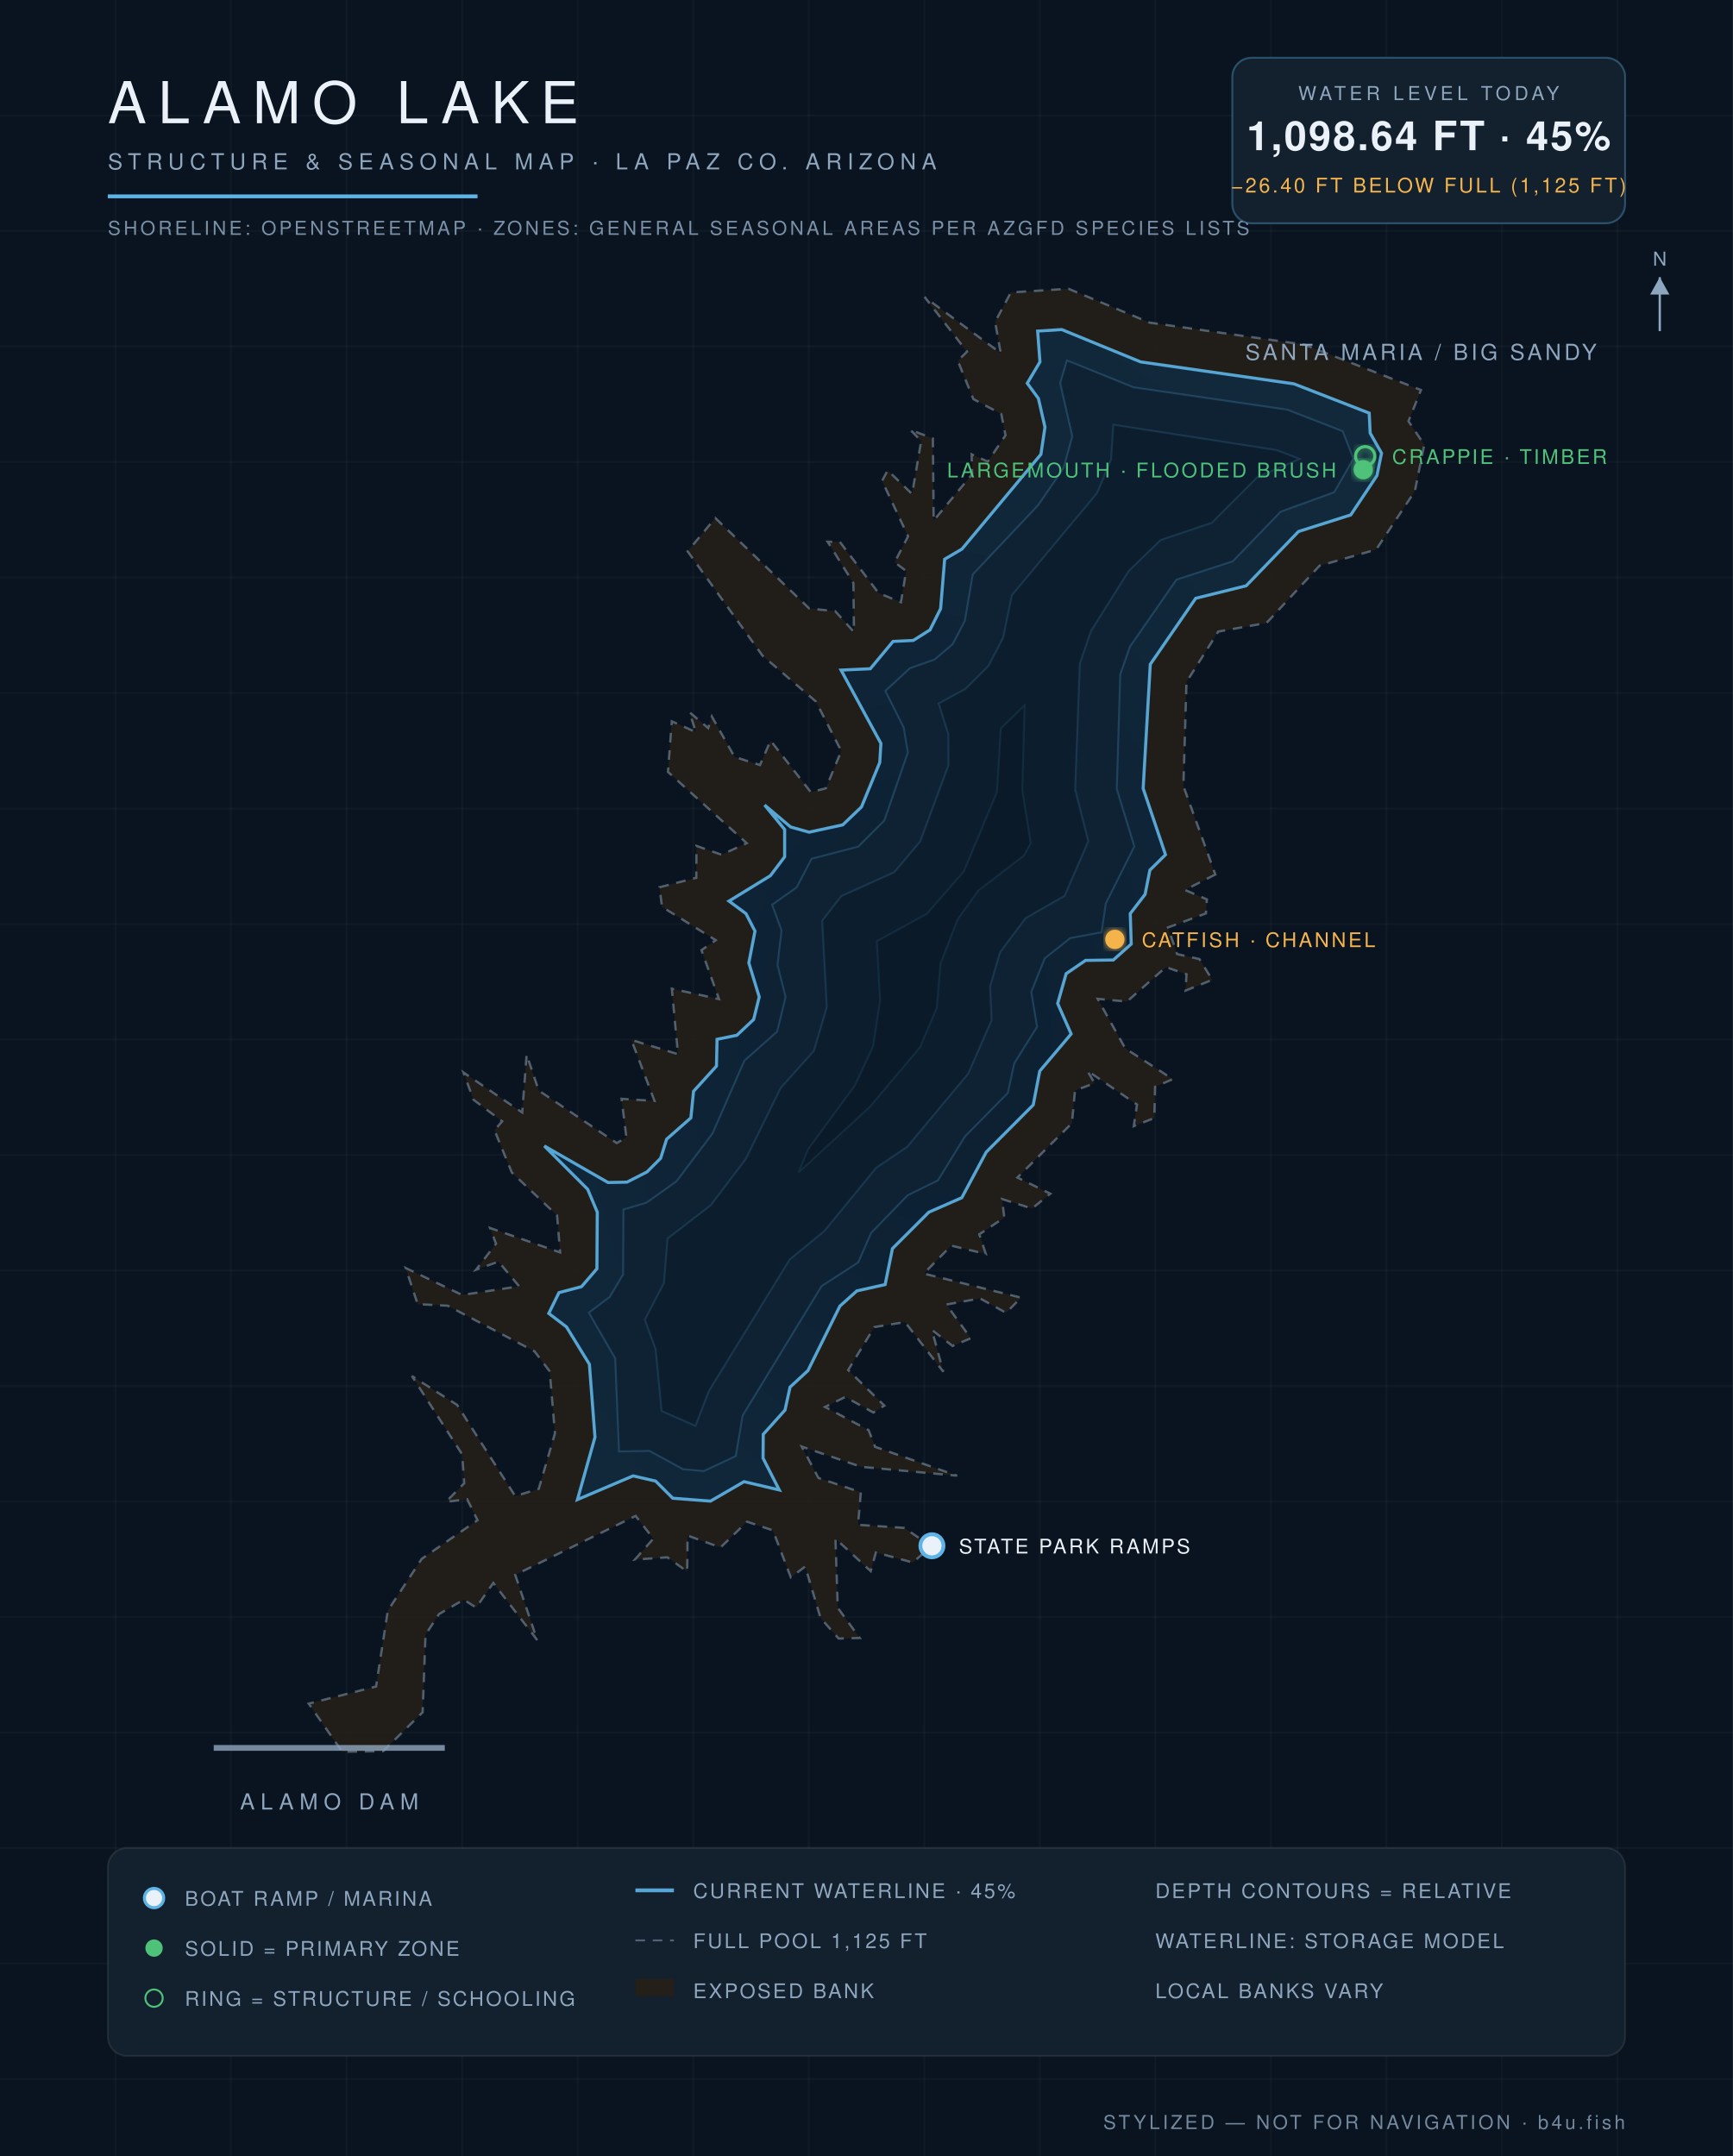
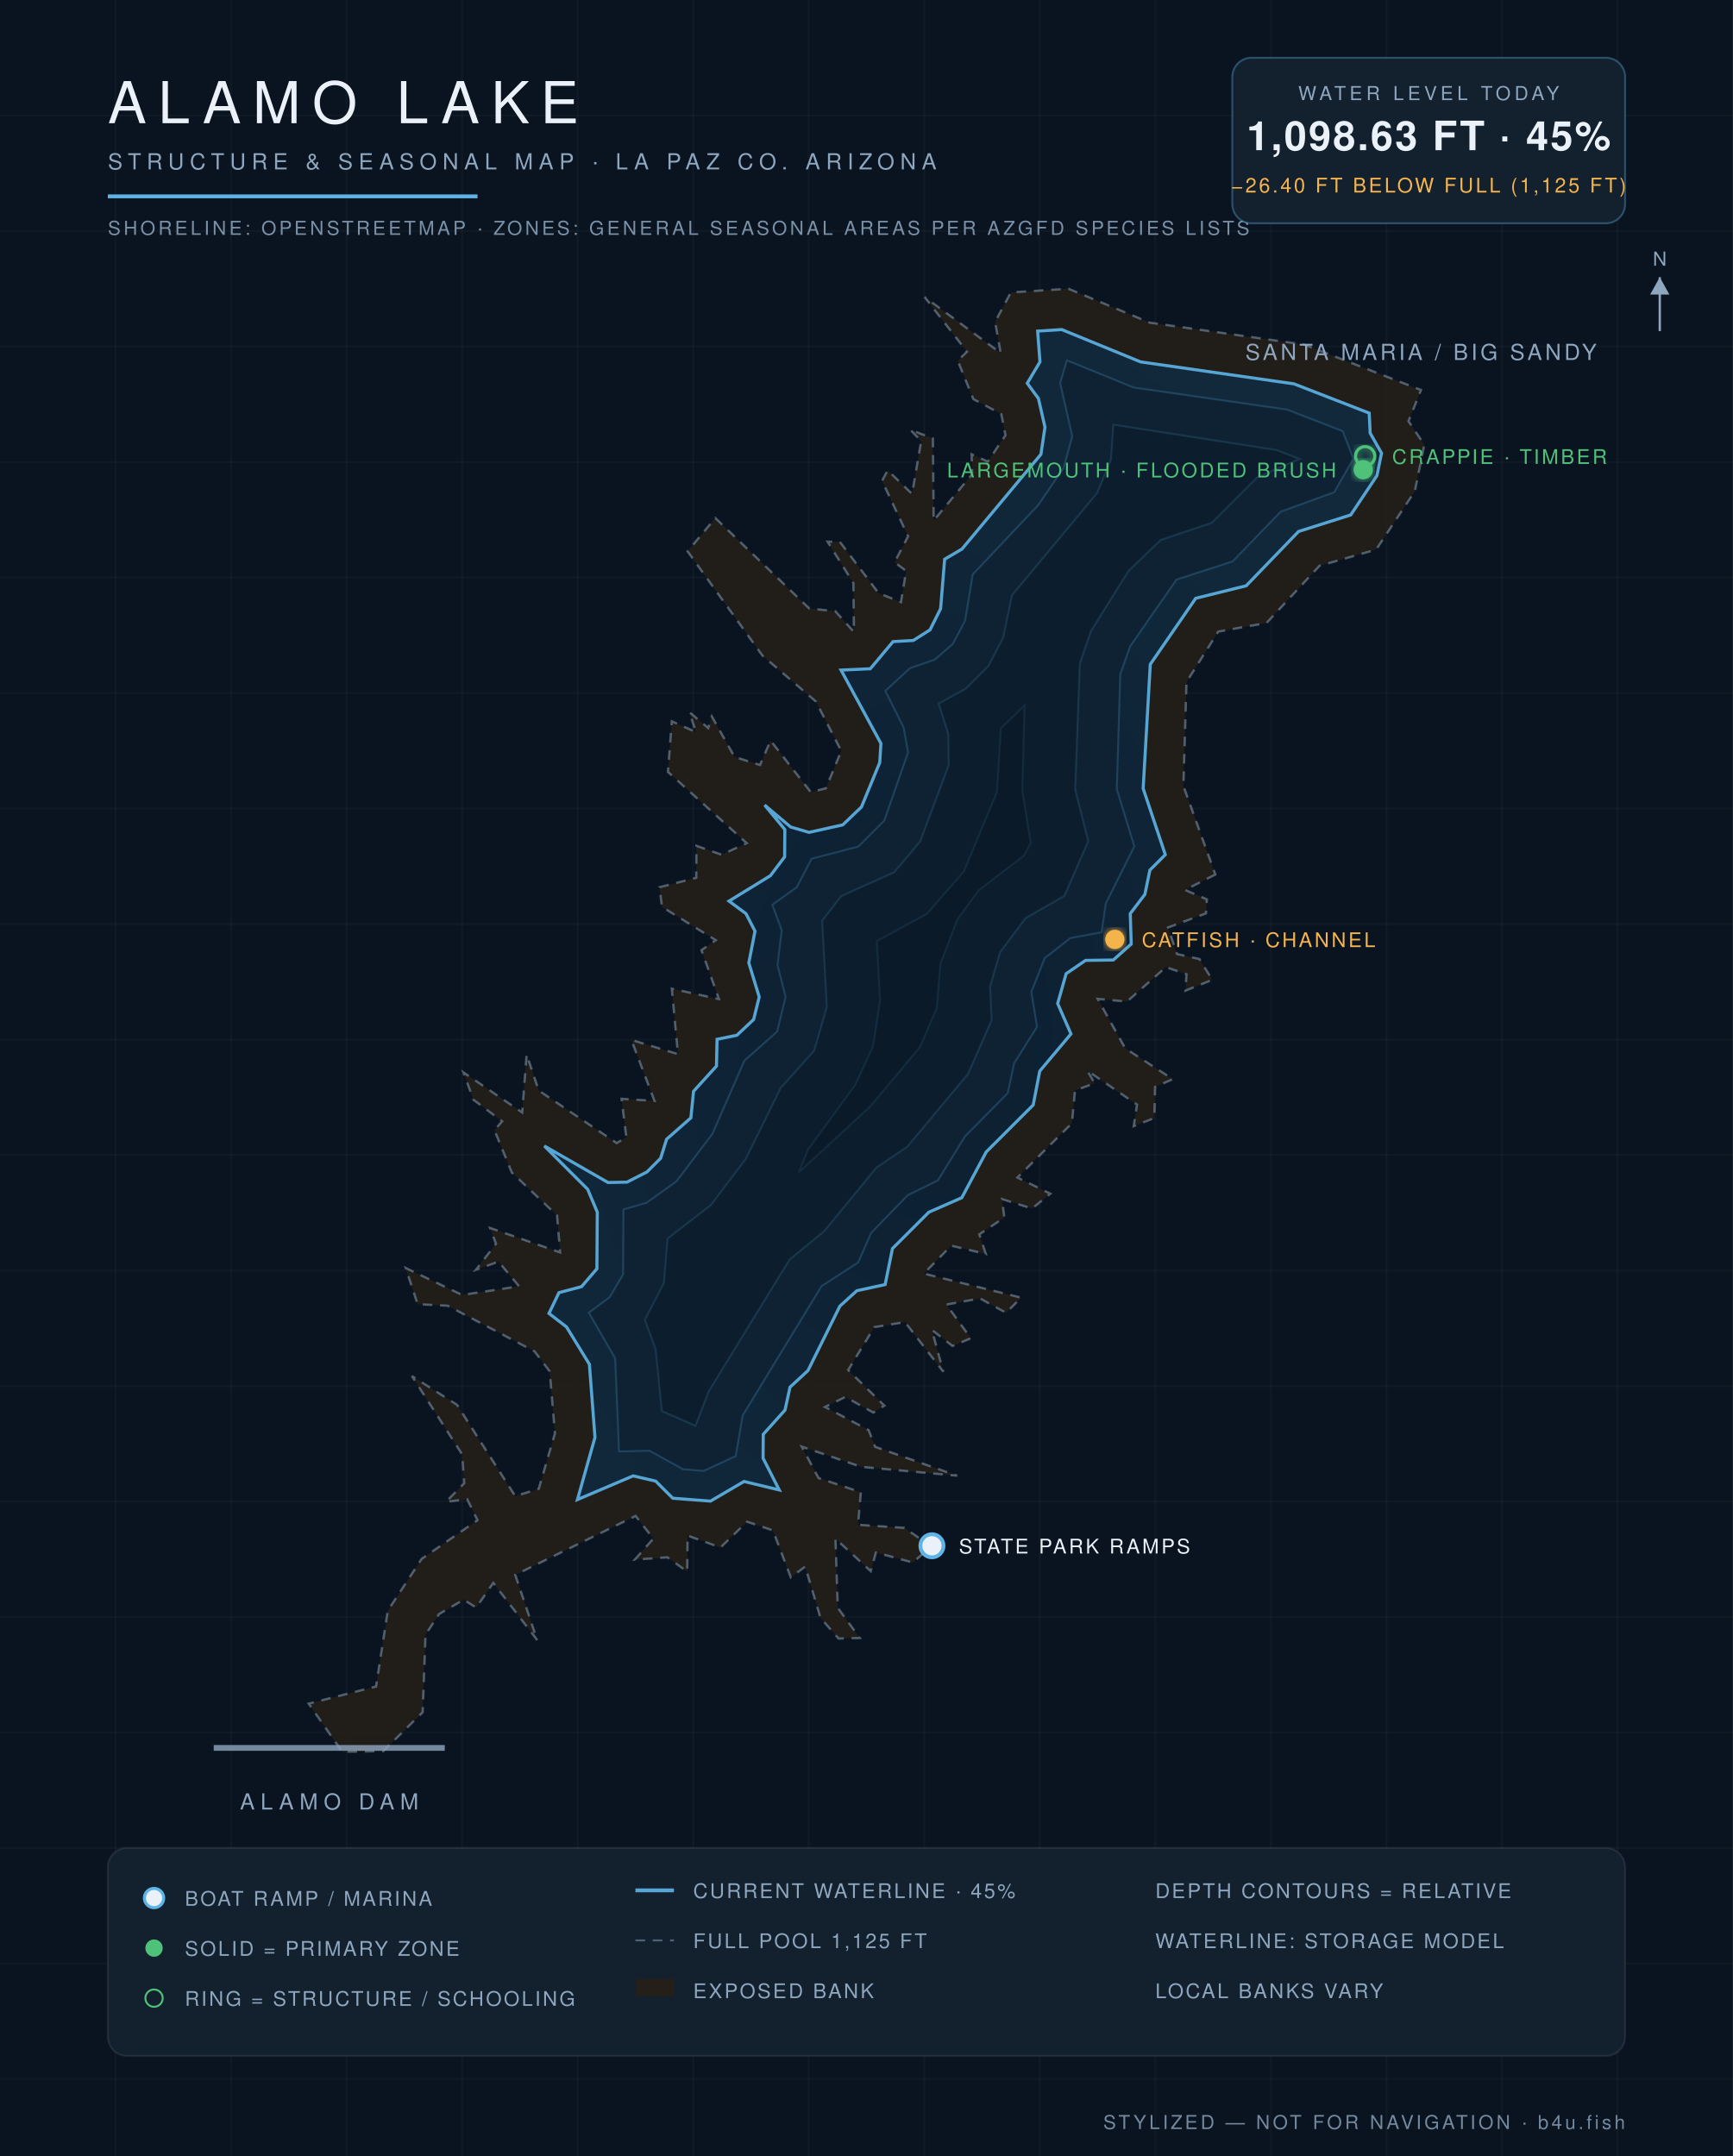
<svg xmlns="http://www.w3.org/2000/svg" viewBox="0 0 900 1120" font-family="Helvetica,Arial,sans-serif">
  <defs>
    <radialGradient id="wg" cx="45%" cy="60%" r="80%">
      <stop offset="0%" stop-color="#0c1f31" />
      <stop offset="55%" stop-color="#102639" />
      <stop offset="100%" stop-color="#13293c" />
    </radialGradient>
    <filter id="glow">
      <feGaussianBlur stdDeviation="2.2" result="b" />
      <feMerge>
        <feMergeNode in="b" />
        <feMergeNode in="SourceGraphic" />
      </feMerge>
    </filter>
  </defs>
  <rect width="900" height="1120" fill="#0a1420" />
  <g stroke="#ffffff" stroke-opacity="0.025">
    <line x1="60" y1="0" x2="60" y2="1120" />
    <line x1="120" y1="0" x2="120" y2="1120" />
    <line x1="180" y1="0" x2="180" y2="1120" />
    <line x1="240" y1="0" x2="240" y2="1120" />
    <line x1="300" y1="0" x2="300" y2="1120" />
    <line x1="360" y1="0" x2="360" y2="1120" />
    <line x1="420" y1="0" x2="420" y2="1120" />
    <line x1="480" y1="0" x2="480" y2="1120" />
    <line x1="540" y1="0" x2="540" y2="1120" />
    <line x1="600" y1="0" x2="600" y2="1120" />
    <line x1="660" y1="0" x2="660" y2="1120" />
    <line x1="720" y1="0" x2="720" y2="1120" />
    <line x1="780" y1="0" x2="780" y2="1120" />
    <line x1="840" y1="0" x2="840" y2="1120" />
    <line x1="0" y1="60" x2="900" y2="60" />
    <line x1="0" y1="120" x2="900" y2="120" />
    <line x1="0" y1="180" x2="900" y2="180" />
    <line x1="0" y1="240" x2="900" y2="240" />
    <line x1="0" y1="300" x2="900" y2="300" />
    <line x1="0" y1="360" x2="900" y2="360" />
    <line x1="0" y1="420" x2="900" y2="420" />
    <line x1="0" y1="480" x2="900" y2="480" />
    <line x1="0" y1="540" x2="900" y2="540" />
    <line x1="0" y1="600" x2="900" y2="600" />
    <line x1="0" y1="660" x2="900" y2="660" />
    <line x1="0" y1="720" x2="900" y2="720" />
    <line x1="0" y1="780" x2="900" y2="780" />
    <line x1="0" y1="840" x2="900" y2="840" />
    <line x1="0" y1="900" x2="900" y2="900" />
    <line x1="0" y1="960" x2="900" y2="960" />
    <line x1="0" y1="1020" x2="900" y2="1020" />
    <line x1="0" y1="1080" x2="900" y2="1080" />
  </g>
  <path d="M 631.2,454.3 L 615.4,462.3 L 626.8,467.2 L 626.3,474.5 L 606.6,481.8 L 611.3,495.6 L 622.9,498.2 L 629.6,509.0 L 615.7,514.6 L 616.2,506.1 L 605.5,502.4 L 585.3,520.3 L 570.1,518.9 L 584.4,544.6 L 609.1,560.6 L 599.9,564.6 L 599.5,580.8 L 588.8,585.0 L 590.5,573.8 L 564.7,556.2 L 568.5,562.7 L 558.3,566.5 L 556.7,583.5 L 528.4,611.7 L 545.5,620.1 L 536.0,627.8 L 520.4,622.9 L 521.6,632.5 L 508.6,641.2 L 512.0,651.4 L 494.0,647.1 L 479.8,661.6 L 530.3,674.1 L 522.5,682.0 L 509.0,674.5 L 491.5,677.7 L 504.2,695.2 L 494.7,699.2 L 484.0,690.9 L 489.9,712.6 L 470.0,686.8 L 454.1,689.4 L 440.5,711.7 L 459.3,730.2 L 453.6,733.8 L 439.0,725.7 L 428.5,730.9 L 451.1,742.9 L 454.5,751.6 L 497.1,766.6 L 447.3,762.0 L 416.4,751.5 L 425.1,767.8 L 447.1,775.2 L 445.6,792.1 L 469.7,793.7 L 483.6,803.3 L 474.1,811.7 L 454.9,806.5 L 452.2,816.2 L 433.9,799.3 L 435.1,835.2 L 446.5,850.9 L 435.5,851.2 L 426.1,840.4 L 418.2,813.8 L 410.7,819.4 L 401.4,795.0 L 388.0,790.5 L 374.2,803.9 L 357.1,797.7 L 356.9,816.4 L 346.6,809.0 L 329.7,810.2 L 339.3,799.3 L 330.1,787.5 L 267.6,818.1 L 279.0,852.0 L 256.2,822.3 L 247.3,835.1 L 240.8,831.0 L 228.0,838.5 L 221.0,849.2 L 219.5,889.5 L 199.0,909.7 L 177.7,910.0 L 160.3,885.0 L 195.3,876.1 L 201.4,836.7 L 219.0,809.8 L 248.0,789.7 L 242.6,778.8 L 231.6,780.2 L 241.1,770.5 L 240.0,755.5 L 213.9,714.8 L 237.4,729.8 L 267.6,777.2 L 279.8,773.4 L 288.2,744.6 L 285.5,712.4 L 277.6,702.0 L 232.5,678.3 L 216.9,677.5 L 210.7,658.7 L 240.0,672.7 L 269.6,668.2 L 258.9,655.4 L 247.2,659.6 L 257.6,646.1 L 254.5,637.9 L 290.9,650.6 L 289.3,631.4 L 265.8,609.1 L 256.8,587.1 L 260.8,582.5 L 245.9,571.3 L 240.7,557.1 L 271.2,577.9 L 273.5,547.8 L 279.8,566.5 L 320.3,593.8 L 325.3,590.8 L 322.8,570.8 L 339.9,571.9 L 327.9,540.2 L 352.1,547.6 L 348.9,513.6 L 373.4,519.0 L 364.3,493.6 L 371.7,488.4 L 343.8,471.1 L 342.5,460.9 L 361.6,456.0 L 361.7,439.4 L 374.7,444.0 L 387.8,438.0 L 346.9,401.0 L 348.9,374.7 L 361.4,380.3 L 358.1,370.0 L 367.8,378.2 L 369.7,372.2 L 381.5,393.2 L 394.7,397.4 L 400.2,384.7 L 421.1,411.5 L 428.9,409.5 L 436.9,390.1 L 423.7,364.4 L 396.0,340.6 L 357.1,286.4 L 371.5,269.1 L 420.3,316.1 L 433.8,317.5 L 443.5,328.3 L 443.2,302.9 L 429.8,281.4 L 436.2,281.5 L 456.3,308.1 L 467.9,312.8 L 470.6,296.6 L 464.6,292.1 L 471.6,278.6 L 458.1,249.8 L 461.0,244.3 L 473.7,256.6 L 478.4,229.1 L 472.7,223.2 L 484.5,227.8 L 484.9,270.4 L 504.9,246.3 L 504.6,236.0 L 513.0,239.8 L 522.2,226.1 L 520.0,215.1 L 505.5,207.3 L 497.4,187.4 L 502.2,182.7 L 480.2,154.3 L 519.7,183.4 L 516.8,167.2 L 525.0,151.9 L 554.9,150.0 L 597.1,167.6 L 677.3,179.0 L 738.0,202.6 L 731.5,218.8 L 739.7,231.0 L 734.8,255.2 L 714.7,285.5 L 685.3,293.9 L 657.8,323.6 L 632.7,328.1 L 616.2,354.3 L 614.6,408.3 L 631.2,454.3 Z" fill="#241f19" fill-opacity="0.9" stroke="#8ea6be" stroke-opacity="0.5" stroke-width="1.2" stroke-dasharray="5 4" />
-   <path d="M 299.9,779.0 L 309.0,746.6 L 306.1,708.7 L 294.2,689.3 L 285.0,682.3 L 290.3,671.5 L 302.0,668.4 L 310.0,659.1 L 310.2,629.7 L 305.2,617.8 L 282.7,595.3 L 315.8,614.3 L 325.6,614.1 L 336.0,608.8 L 343.1,601.7 L 346.2,591.8 L 358.8,580.7 L 360.2,566.9 L 372.1,553.8 L 372.4,539.9 L 382.7,537.8 L 391.4,529.6 L 394.3,517.9 L 388.9,500.2 L 392.1,483.7 L 387.4,474.6 L 378.6,468.1 L 400.1,454.9 L 407.5,445.1 L 407.5,430.9 L 397.1,418.2 L 410.6,429.6 L 420.2,432.3 L 437.7,428.5 L 447.4,419.2 L 456.9,396.1 L 457.5,386.2 L 436.8,348.1 L 452.0,347.4 L 463.8,333.2 L 474.3,332.7 L 483.0,327.2 L 488.5,316.2 L 490.6,290.5 L 499.6,285.2 L 540.6,236.0 L 542.7,221.9 L 539.3,207.0 L 533.5,199.1 L 540.1,188.0 L 538.9,172.0 L 551.4,171.2 L 592.4,188.0 L 672.0,199.4 L 711.1,214.6 L 711.6,225.0 L 717.5,235.4 L 715.1,247.1 L 701.5,267.5 L 674.4,276.1 L 647.2,304.3 L 621.0,310.8 L 597.4,345.1 L 593.7,409.6 L 605.3,444.0 L 597.2,452.0 L 594.7,464.6 L 587.0,474.6 L 587.5,490.4 L 578.2,498.7 L 563.8,498.9 L 553.7,505.8 L 549.3,521.3 L 556.3,537.1 L 540.0,556.4 L 536.6,574.0 L 512.2,598.5 L 499.5,622.2 L 482.4,629.7 L 463.5,648.6 L 459.7,667.3 L 445.0,670.6 L 436.2,678.5 L 419.6,712.0 L 410.3,720.6 L 407.7,732.5 L 396.4,745.1 L 396.3,757.5 L 404.7,774.0 L 386.4,769.7 L 369.0,779.8 L 349.4,778.3 L 340.5,769.4 L 328.8,766.7 L 299.9,779.0 Z" fill="url(#wg)" stroke="#5eb4e7" stroke-opacity="0.9" stroke-width="1.6" />
-   <path d="M 323.8,628.3 L 335.7,624.8 L 351.3,613.7 L 370.0,588.9 L 386.6,551.0 L 403.6,535.9 L 408.0,517.9 L 403.8,501.3 L 405.9,483.3 L 401.0,470.0 L 413.8,460.9 L 421.5,446.1 L 445.7,439.8 L 459.3,426.2 L 471.5,390.9 L 469.3,377.9 L 459.8,358.9 L 472.6,347.1 L 485.4,342.6 L 494.8,334.6 L 501.1,322.5 L 505.2,298.4 L 539.1,262.5 L 552.4,243.1 L 556.9,226.6 L 550.6,199.0 L 554.1,187.2 L 588.7,201.2 L 668.5,212.8 L 697.3,224.0 L 702.9,238.3 L 692.9,255.7 L 665.1,265.8 L 640.2,291.6 L 611.0,301.1 L 586.9,335.8 L 581.8,350.3 L 580.0,409.9 L 589.1,439.7 L 574.3,469.3 L 572.1,484.3 L 555.9,487.3 L 542.6,497.8 L 535.6,515.3 L 538.6,533.4 L 526.8,552.3 L 523.4,567.8 L 501.2,590.3 L 487.1,613.2 L 471.4,620.9 L 452.4,640.5 L 445.7,655.8 L 426.7,668.1 L 385.7,735.3 L 382.1,756.4 L 365.5,764.2 L 354.7,763.2 L 337.3,753.7 L 321.5,754.0 L 319.5,705.6 L 305.8,681.9 L 316.6,673.8 L 323.6,662.1 L 323.8,628.3 Z" fill="#0e2233" stroke="#5eb4e7" stroke-opacity="0.22" stroke-width="1" />
-   <path d="M 343.6,733.0 L 340.5,700.8 L 334.9,685.6 L 344.8,666.5 L 346.7,643.4 L 369.2,626.0 L 387.3,602.1 L 405.5,565.1 L 422.7,545.9 L 429.4,523.2 L 427.0,478.3 L 436.9,465.5 L 464.4,453.1 L 477.9,437.1 L 492.6,397.5 L 492.5,381.3 L 487.5,365.4 L 501.5,357.8 L 513.3,346.0 L 521.0,331.2 L 525.5,309.2 L 569.8,256.1 L 577.0,238.7 L 578.2,220.6 L 663.0,233.8 L 674.9,238.4 L 653.0,247.9 L 629.3,271.6 L 602.8,280.5 L 586.2,296.6 L 566.6,327.8 L 560.8,344.8 L 558.4,410.2 L 565.2,437.0 L 552.9,465.4 L 532.7,476.9 L 519.4,494.6 L 514.2,512.5 L 515.0,530.0 L 502.8,557.8 L 471.1,595.8 L 455.2,606.5 L 428.1,639.5 L 410.1,654.3 L 368.1,722.7 L 361.2,740.7 L 343.6,733.0 Z" fill="#0c1e2e" stroke="#5eb4e7" stroke-opacity="0.15" stroke-width="1" />
-   <path d="M 419.7,597.0 L 444.0,563.9 L 453.4,543.7 L 457.1,519.7 L 455.4,488.9 L 481.4,474.7 L 500.6,452.7 L 517.8,411.4 L 519.8,378.4 L 532.1,366.4 L 530.9,410.7 L 535.3,438.0 L 531.7,444.5 L 508.1,462.6 L 497.3,477.6 L 488.4,500.7 L 486.5,523.6 L 477.8,544.0 L 451.8,574.9 L 414.8,609.0 L 419.7,597.0 Z" fill="#0a1a29" stroke="#5eb4e7" stroke-opacity="0.1" stroke-width="1" />
+   <path d="M 299.9,779.0 L 309.0,746.7 L 306.1,708.7 L 294.2,689.3 L 285.1,682.3 L 290.3,671.5 L 302.0,668.4 L 310.0,659.1 L 310.2,629.7 L 305.2,617.8 L 282.7,595.3 L 315.8,614.3 L 325.6,614.1 L 336.0,608.8 L 343.1,601.7 L 346.2,591.8 L 358.8,580.7 L 360.2,566.9 L 372.1,553.8 L 372.4,539.9 L 382.7,537.8 L 391.4,529.6 L 394.3,517.9 L 388.9,500.2 L 392.1,483.7 L 387.4,474.6 L 378.6,468.1 L 400.1,454.9 L 407.5,445.1 L 407.6,430.9 L 397.1,418.2 L 410.6,429.6 L 420.2,432.4 L 437.7,428.5 L 447.4,419.2 L 456.9,396.1 L 457.5,386.2 L 436.8,348.1 L 452.0,347.4 L 463.8,333.3 L 474.3,332.7 L 483.0,327.2 L 488.5,316.2 L 490.6,290.5 L 499.6,285.2 L 540.6,236.0 L 542.7,221.9 L 539.3,207.0 L 533.5,199.1 L 540.1,188.0 L 538.9,172.0 L 551.4,171.2 L 592.4,188.0 L 672.0,199.4 L 711.1,214.6 L 711.6,225.0 L 717.5,235.4 L 715.1,247.1 L 701.5,267.5 L 674.4,276.1 L 647.2,304.3 L 621.0,310.8 L 597.4,345.1 L 593.7,409.6 L 605.2,444.0 L 597.2,452.0 L 594.6,464.6 L 587.0,474.6 L 587.5,490.4 L 578.2,498.7 L 563.8,498.9 L 553.7,505.8 L 549.3,521.3 L 556.2,537.1 L 540.0,556.4 L 536.6,574.0 L 512.2,598.4 L 499.5,622.2 L 482.4,629.7 L 463.5,648.6 L 459.7,667.3 L 445.0,670.5 L 436.2,678.5 L 419.6,712.0 L 410.3,720.6 L 407.7,732.5 L 396.4,745.1 L 396.3,757.5 L 404.7,774.0 L 386.4,769.6 L 369.0,779.8 L 349.4,778.3 L 340.5,769.4 L 328.8,766.7 L 299.9,779.0 Z" fill="url(#wg)" stroke="#5eb4e7" stroke-opacity="0.9" stroke-width="1.6" />
+   <path d="M 323.8,628.3 L 335.8,624.8 L 351.3,613.7 L 370.0,589.0 L 386.6,551.0 L 403.6,535.9 L 408.0,517.9 L 403.8,501.3 L 406.0,483.3 L 401.1,470.0 L 413.8,460.9 L 421.5,446.1 L 445.7,439.8 L 459.3,426.2 L 471.6,390.9 L 469.3,377.9 L 459.8,358.9 L 472.6,347.1 L 485.4,342.7 L 494.8,334.6 L 501.2,322.5 L 505.2,298.4 L 539.1,262.5 L 552.4,243.1 L 556.9,226.6 L 550.6,199.0 L 554.1,187.2 L 588.7,201.3 L 668.5,212.8 L 697.3,224.0 L 702.9,238.3 L 692.9,255.7 L 665.1,265.8 L 640.2,291.6 L 611.0,301.1 L 586.9,335.8 L 581.8,350.3 L 580.0,409.9 L 589.1,439.7 L 574.3,469.3 L 572.1,484.3 L 555.9,487.3 L 542.6,497.7 L 535.6,515.3 L 538.6,533.4 L 526.7,552.3 L 523.4,567.8 L 501.2,590.3 L 487.1,613.2 L 471.4,620.9 L 452.4,640.5 L 445.7,655.8 L 426.7,668.1 L 385.7,735.3 L 382.1,756.4 L 365.5,764.1 L 354.7,763.2 L 337.3,753.6 L 321.5,754.0 L 319.5,705.6 L 305.8,681.9 L 316.6,673.9 L 323.6,662.1 L 323.8,628.3 Z" fill="#0e2233" stroke="#5eb4e7" stroke-opacity="0.22" stroke-width="1" />
+   <path d="M 343.7,733.0 L 340.5,700.8 L 334.9,685.6 L 344.8,666.5 L 346.7,643.4 L 369.2,626.0 L 387.3,602.1 L 405.5,565.1 L 422.8,545.9 L 429.4,523.2 L 427.0,478.3 L 436.9,465.5 L 464.4,453.1 L 477.9,437.1 L 492.7,397.5 L 492.5,381.3 L 487.5,365.5 L 501.5,357.8 L 513.3,346.0 L 521.0,331.2 L 525.6,309.2 L 569.8,256.1 L 577.0,238.7 L 578.2,220.6 L 663.0,233.8 L 674.9,238.4 L 653.0,247.9 L 629.3,271.6 L 602.8,280.5 L 586.1,296.6 L 566.6,327.8 L 560.8,344.8 L 558.4,410.2 L 565.2,437.0 L 552.8,465.4 L 532.7,476.9 L 519.4,494.6 L 514.2,512.5 L 515.0,530.0 L 502.8,557.8 L 471.1,595.8 L 455.2,606.5 L 428.1,639.5 L 410.1,654.3 L 368.1,722.7 L 361.2,740.7 L 343.7,733.0 Z" fill="#0c1e2e" stroke="#5eb4e7" stroke-opacity="0.15" stroke-width="1" />
+   <path d="M 419.7,597.1 L 444.0,563.9 L 453.4,543.7 L 457.1,519.7 L 455.4,488.9 L 481.4,474.7 L 500.6,452.7 L 517.8,411.4 L 519.8,378.4 L 532.1,366.5 L 530.9,410.7 L 535.3,438.0 L 531.7,444.5 L 508.1,462.6 L 497.2,477.6 L 488.4,500.7 L 486.5,523.6 L 477.8,543.9 L 451.8,574.9 L 414.9,608.9 L 419.7,597.1 Z" fill="#0a1a29" stroke="#5eb4e7" stroke-opacity="0.1" stroke-width="1" />
  <text x="738" y="187" fill="#8ea6be" font-size="11.5" letter-spacing="1.6" text-anchor="middle">SANTA MARIA / BIG SANDY</text>
  <line x1="111" y1="908" x2="231" y2="908" stroke="#8ea6be" stroke-width="3" stroke-opacity="0.8" />
  <text x="171" y="940" fill="#8ea6be" font-size="11.5" letter-spacing="3" text-anchor="middle">ALAMO DAM</text>
  <circle cx="484" cy="803" r="6" fill="#eaf1f8" stroke="#5eb4e7" stroke-width="2" />
  <text x="498" y="807" fill="#eaf1f8" font-size="10.5" letter-spacing="1.2" text-anchor="start">STATE PARK RAMPS</text>
  <circle cx="708" cy="244" r="5" fill="#4fc27a" filter="url(#glow)" />
  <text x="694" y="248" fill="#4fc27a" font-size="10.5" letter-spacing="1.2" text-anchor="end">LARGEMOUTH · FLOODED BRUSH</text>
  <circle cx="709" cy="237" r="5" fill="none" stroke="#4fc27a" stroke-width="1.6" filter="url(#glow)" />
  <text x="723" y="241" fill="#4fc27a" font-size="10.5" letter-spacing="1.2" text-anchor="start">CRAPPIE · TIMBER</text>
  <circle cx="579" cy="488" r="5" fill="#f5b44c" filter="url(#glow)" />
  <text x="593" y="492" fill="#f5b44c" font-size="10.5" letter-spacing="1.2" text-anchor="start">CATFISH · CHANNEL</text>
  <text x="56" y="64" fill="#eaf1f8" font-size="30" letter-spacing="6" font-weight="300">ALAMO LAKE</text>
  <text x="56" y="88" fill="#8ea6be" font-size="11.5" letter-spacing="3">STRUCTURE &amp; SEASONAL MAP · LA PAZ CO. ARIZONA</text>
  <line x1="56" y1="102" x2="248" y2="102" stroke="#5eb4e7" stroke-width="2" />
  <text x="56" y="122" fill="#8ea6be" font-size="10" letter-spacing="1.5" opacity="0.85">SHORELINE: OPENSTREETMAP · ZONES: GENERAL SEASONAL AREAS PER AZGFD SPECIES LISTS</text>
  <g>
    <rect x="640" y="30" width="204" height="86" rx="10" fill="#13202e" stroke="#5eb4e7" stroke-opacity="0.35" />
    <text x="742" y="52" fill="#8ea6be" font-size="10" letter-spacing="2" text-anchor="middle">WATER LEVEL TODAY</text>
-     <text x="742" y="78" fill="#eaf1f8" font-size="21" letter-spacing="1" text-anchor="middle" font-weight="600">1,098.64 FT · 45%</text>
+     <text x="742" y="78" fill="#eaf1f8" font-size="21" letter-spacing="1" text-anchor="middle" font-weight="600">1,098.63 FT · 45%</text>
    <text x="742" y="100" fill="#f5b44c" font-size="10.5" letter-spacing="1.2" text-anchor="middle">−26.40 FT BELOW FULL (1,125 FT)</text>
  </g>
  <g font-size="10.5" letter-spacing="1.1">
    <rect x="56" y="960" width="788" height="108" rx="10" fill="#13202e" stroke="#ffffff" stroke-opacity="0.08" />
    <circle cx="80" cy="986" r="5" fill="#eaf1f8" stroke="#5eb4e7" stroke-width="1.6" />
    <text x="96" y="990" fill="#8ea6be">BOAT RAMP / MARINA</text>
    <circle cx="80" cy="1012" r="4.5" fill="#4fc27a" />
    <text x="96" y="1016" fill="#8ea6be">SOLID = PRIMARY ZONE</text>
    <circle cx="80" cy="1038" r="4.5" fill="none" stroke="#4fc27a" />
    <text x="96" y="1042" fill="#8ea6be">RING = STRUCTURE / SCHOOLING</text>
    <line x1="330" y1="982" x2="350" y2="982" stroke="#5eb4e7" stroke-opacity="0.9" stroke-width="2" />
    <text x="360" y="986" fill="#8ea6be">CURRENT WATERLINE · 45%</text>
    <line x1="330" y1="1008" x2="350" y2="1008" stroke="#8ea6be" stroke-opacity="0.5" stroke-dasharray="5 4" />
    <text x="360" y="1012" fill="#8ea6be">FULL POOL 1,125 FT</text>
    <rect x="330" y="1028" width="20" height="9" fill="#241f19" />
    <text x="360" y="1038" fill="#8ea6be">EXPOSED BANK</text>
    <text x="600" y="986" fill="#8ea6be">DEPTH CONTOURS = RELATIVE</text>
    <text x="600" y="1012" fill="#8ea6be">WATERLINE: STORAGE MODEL</text>
    <text x="600" y="1038" fill="#8ea6be">LOCAL BANKS VARY</text>
  </g>
  <text x="844" y="1106" fill="#8ea6be" font-size="10" letter-spacing="1.5" text-anchor="end" opacity="0.8">STYLIZED — NOT FOR NAVIGATION · b4u.fish</text>
  <g transform="translate(862,158)" stroke="#8ea6be" fill="#8ea6be">
    <line x1="0" y1="14" x2="0" y2="-14" stroke-width="1.2" />
    <path d="M 0,-14 l 5,9 h -10 z" stroke="none" />
    <text x="0" y="-20" font-size="10" text-anchor="middle" stroke="none">N</text>
  </g>
</svg>
